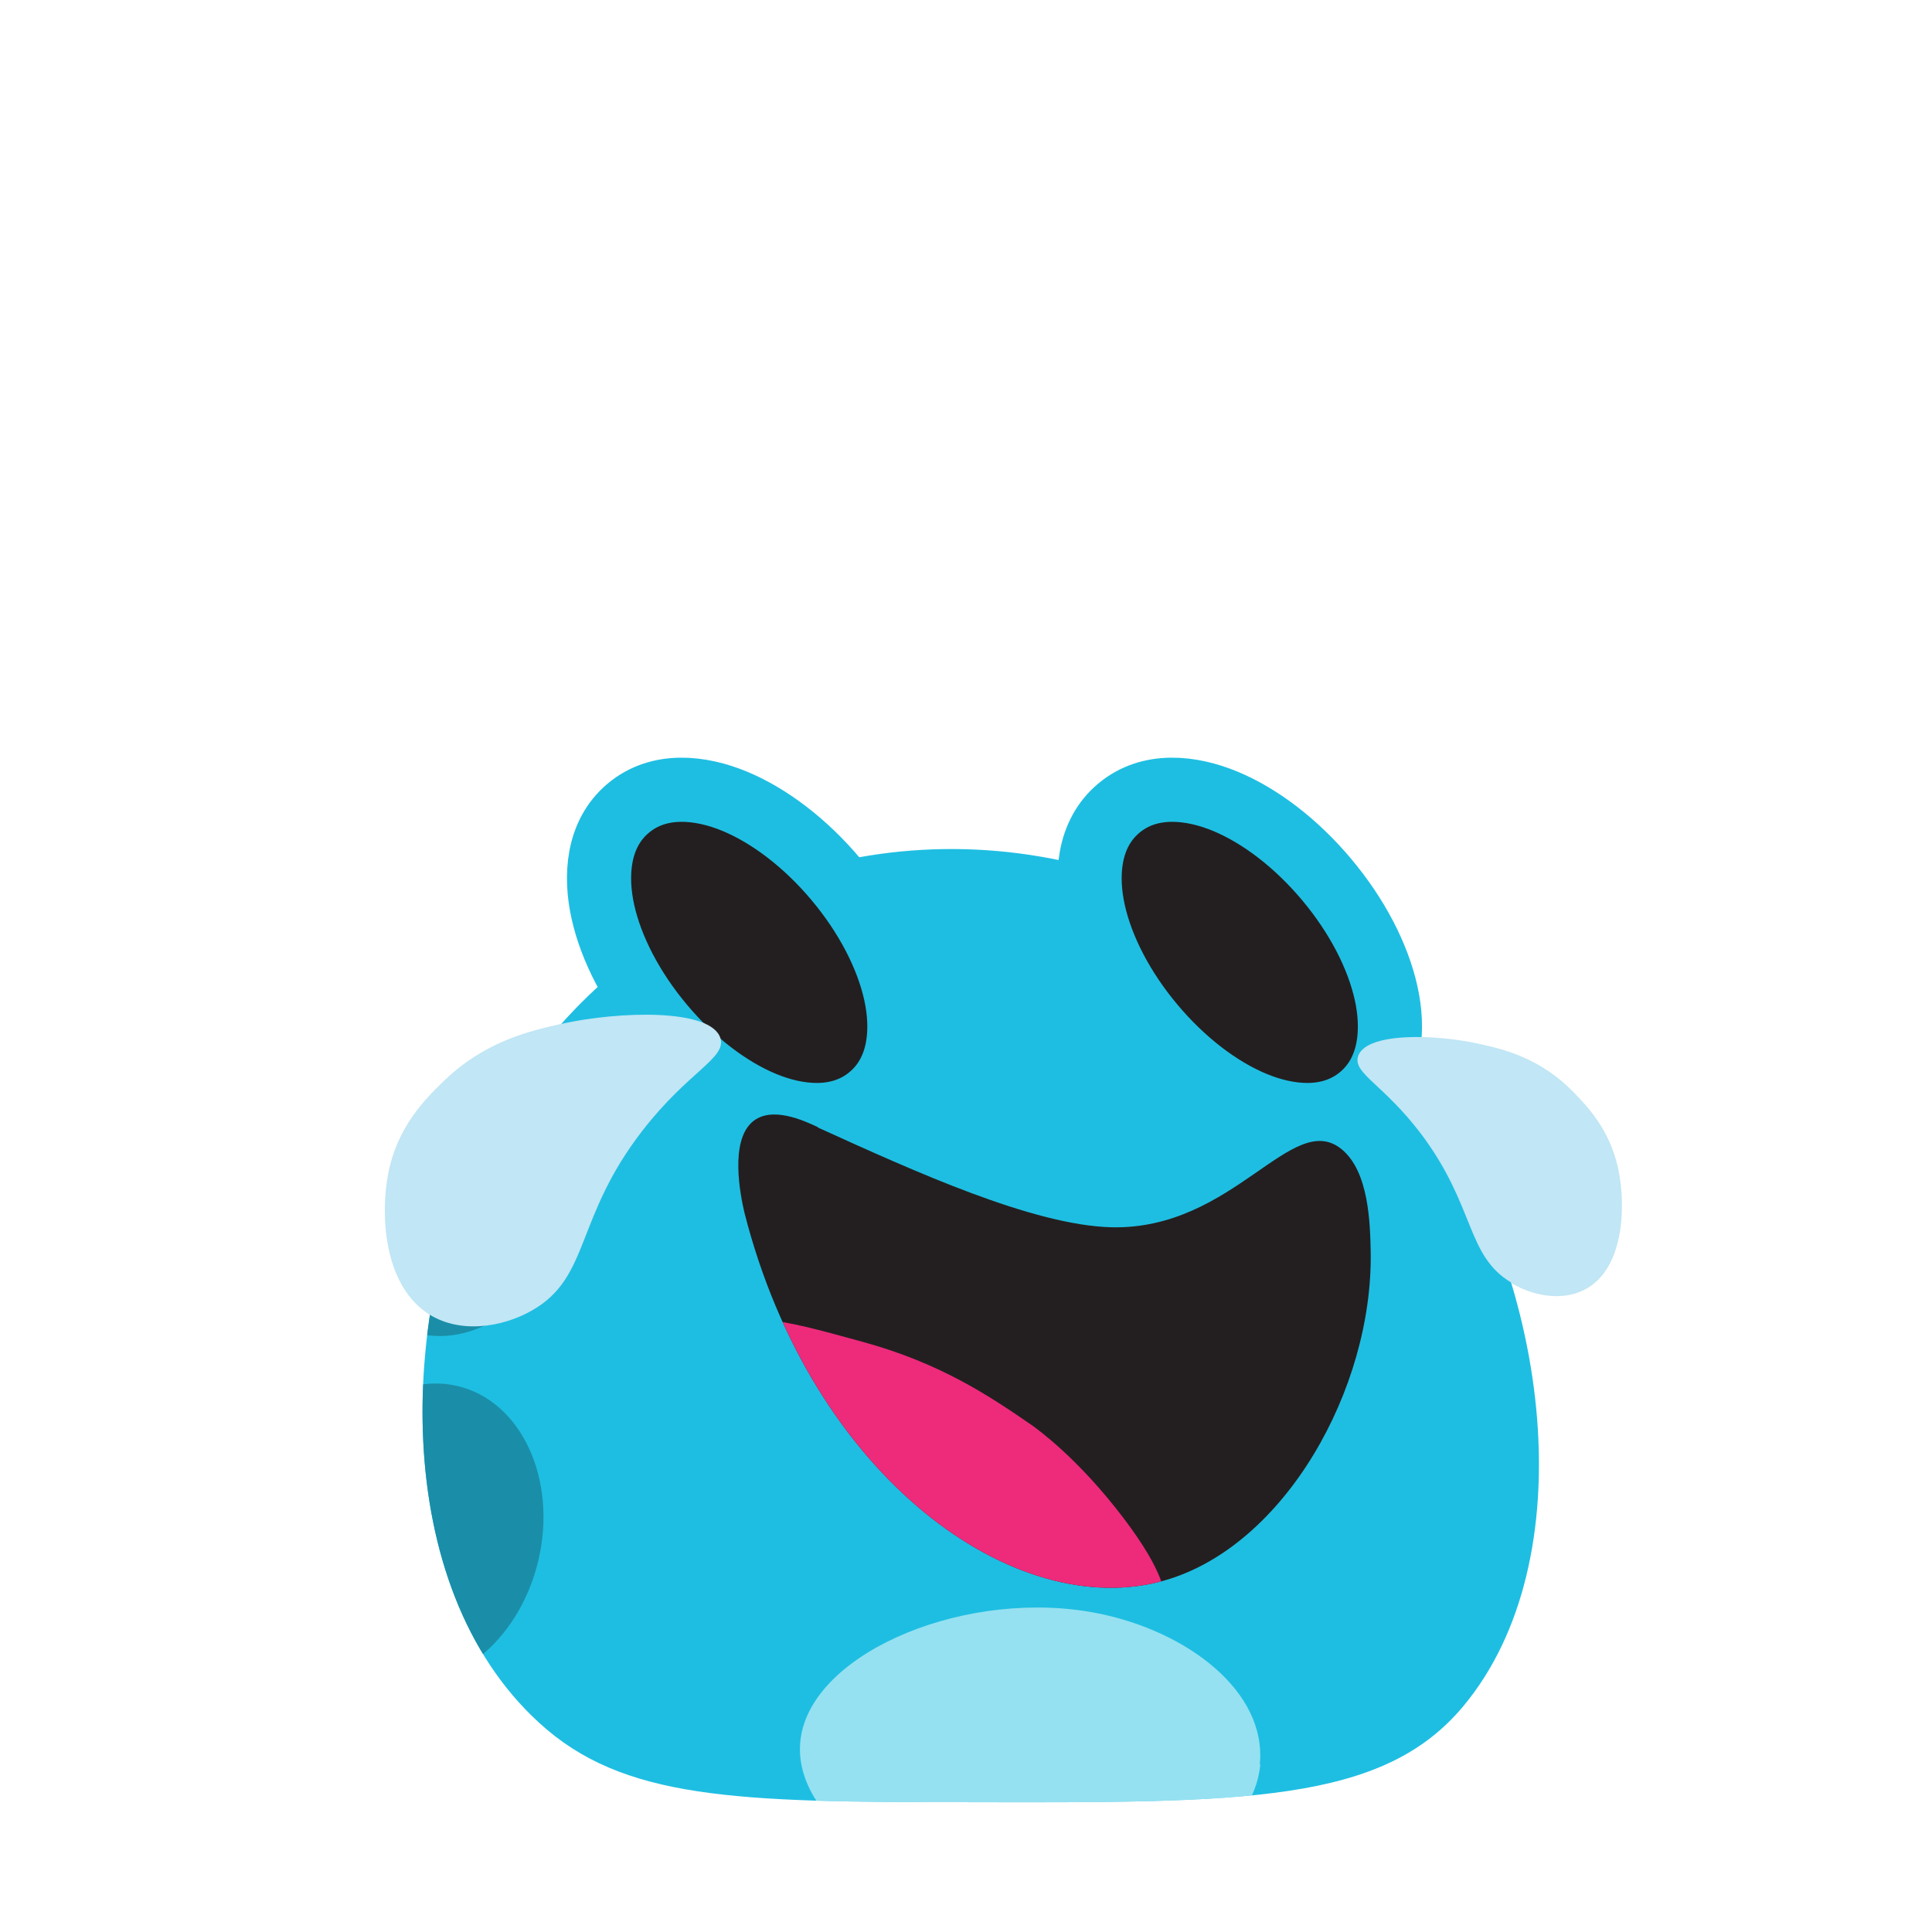
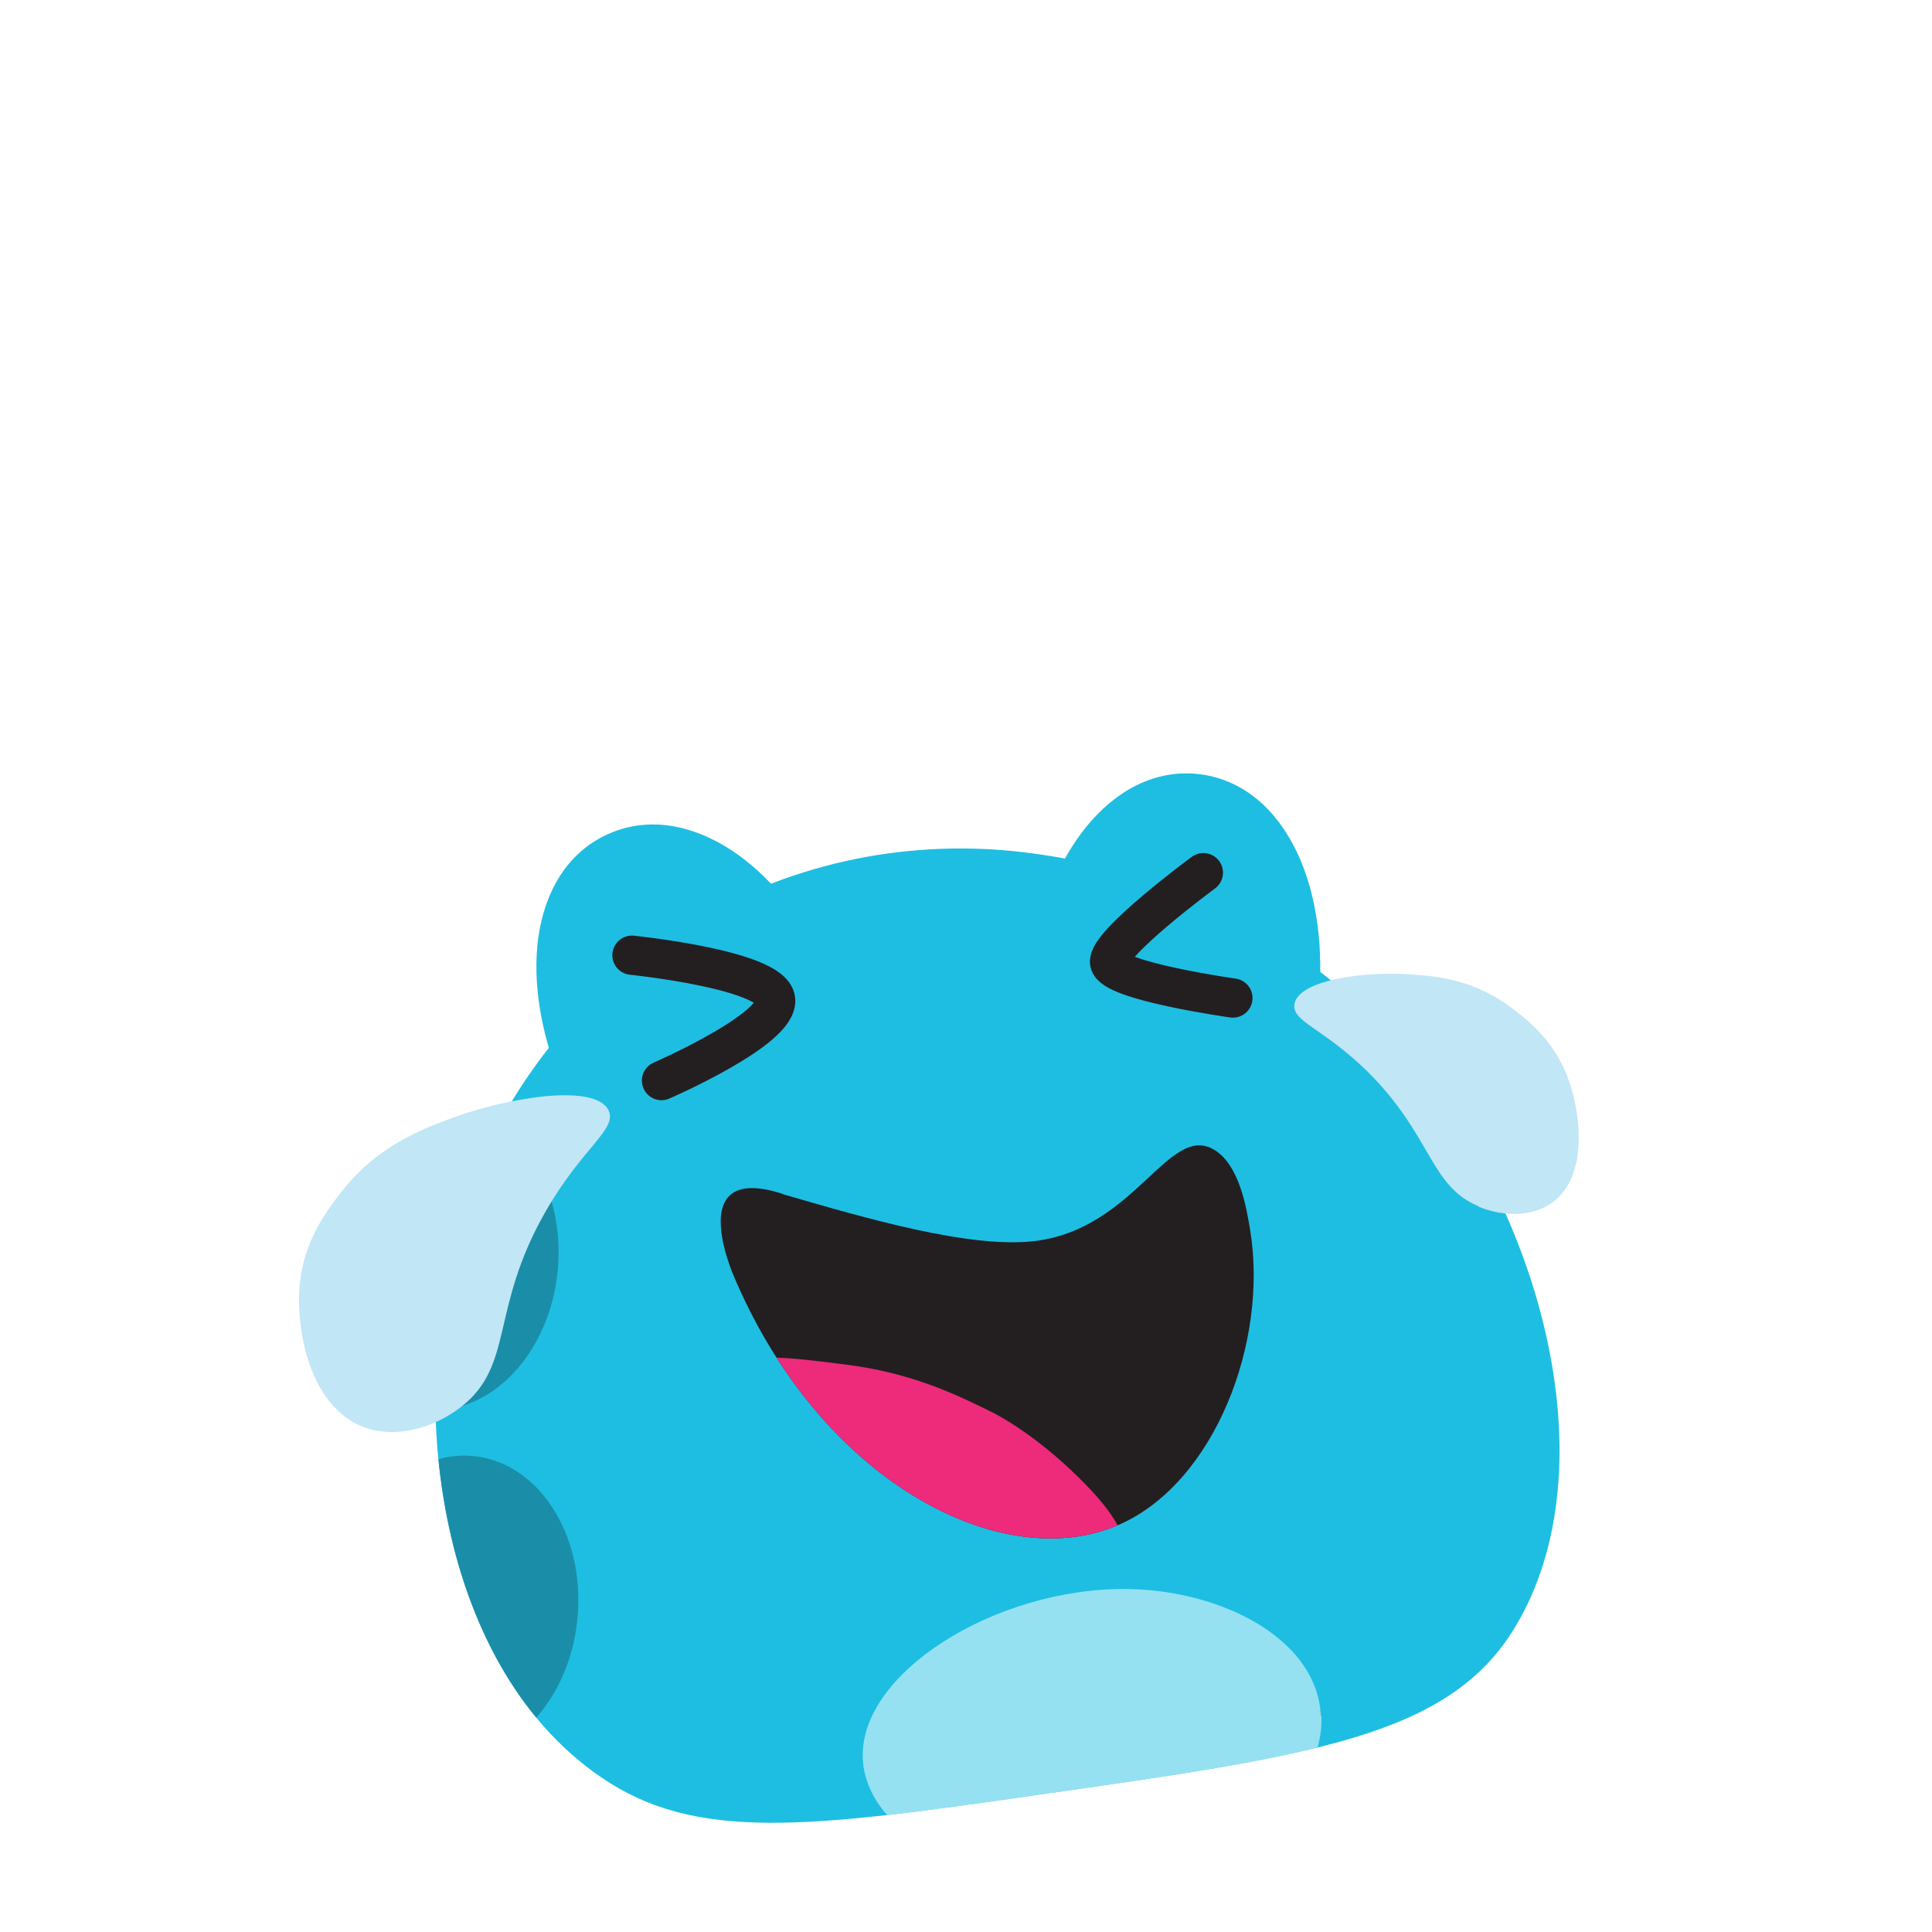
<svg xmlns="http://www.w3.org/2000/svg" width="256" height="256" viewBox="0 0 256 256" fill="none">
-   <path d="M64.36 150.32C52.76 173.44 51.56 210.08 71.4 228.24C82.52 238.48 97.56 238.8 128.12 238.8C164.92 238.88 183.24 238.96 193.96 226C209.88 206.8 205.64 170.4 188.84 145.92C171.4 120.48 145 114.72 137.96 113.52C106.76 108.16 77.32 124.48 64.44 150.32H64.36Z" fill="#1EBEE2" />
-   <mask id="mask0_669_2134" style="mask-type:alpha" maskUnits="userSpaceOnUse" x="55" y="112" width="149" height="127">
-     <path d="M64.36 150.32C52.76 173.44 51.56 210.08 71.4 228.24C82.52 238.48 97.56 238.8 128.12 238.8C164.92 238.88 183.24 238.96 193.96 226C209.88 206.8 205.64 170.4 188.84 145.92C171.4 120.48 145 114.72 137.96 113.52C106.76 108.16 77.32 124.48 64.44 150.32H64.36Z" fill="#00BF00" />
+   <path d="M61.564 159.4C53.389 183.941 57.441 220.376 79.674 235.513C92.144 244.057 107.075 242.223 137.321 237.853C173.754 232.67 191.898 230.129 200.654 215.77C213.665 194.49 204.263 159.071 184.135 137.245C163.237 114.56 136.284 112.635 129.145 112.454C97.499 111.61 70.696 131.972 61.643 159.389L61.564 159.4Z" fill="#1EBEE2" />
+   <mask id="mask0_725_876" style="mask-type:alpha" maskUnits="userSpaceOnUse" x="57" y="112" width="150" height="130">
+     <path d="M61.564 159.4C53.389 183.941 57.441 220.376 79.674 235.513C92.144 244.057 107.075 242.223 137.321 237.853C173.754 232.67 191.898 230.129 200.654 215.77C213.665 194.49 204.263 159.071 184.135 137.245C163.237 114.56 136.284 112.635 129.145 112.454C97.499 111.61 70.696 131.972 61.643 159.389L61.564 159.4Z" fill="#1A8EA8" />
  </mask>
-   <g mask="url(#mask0_669_2134)">
-     <path opacity="0.71" d="M166.999 233.79C166.039 243.59 153.849 250.63 141.649 251.83C123.219 253.58 103.969 241.94 106.169 229.88C108.229 218.65 128.429 210.37 145.489 213.78C157.269 216.13 167.889 224.09 166.929 233.79H166.999Z" fill="#C5F0F6" />
-     <path d="M75.32 160.83C77.89 150.05 73.11 139.68 64.65 137.66C56.18 135.64 47.24 142.74 44.66 153.52C42.09 164.3 46.87 174.67 55.33 176.69C63.8 178.71 72.74 171.61 75.32 160.83Z" fill="#1A8EA8" />
-     <path d="M71.32 206.83C73.89 196.05 69.11 185.68 60.65 183.66C52.18 181.64 43.24 188.74 40.66 199.52C38.09 210.3 42.87 220.67 51.33 222.69C59.8 224.71 68.74 217.61 71.32 206.83Z" fill="#1A8EA8" />
+   <g mask="url(#mask0_725_876)">
+     <path opacity="0.71" d="M175.084 227.335C175.535 237.172 164.477 245.882 152.574 248.815C134.584 253.182 113.867 244.415 114.32 232.164C114.753 220.755 133.561 209.671 150.934 210.607C162.929 211.248 174.578 217.607 175.015 227.345L175.084 227.335Z" fill="#C5F0F6" />
+     <path d="M73.914 168.235C74.916 157.198 68.702 147.619 60.04 146.829C51.368 146.041 43.535 154.347 42.523 165.385C41.521 176.421 47.735 186.001 56.397 186.791C65.069 187.579 72.902 179.273 73.914 168.235Z" fill="#1A8EA8" />
+     <path d="M76.533 214.333C77.535 203.296 71.321 193.716 62.659 192.927C53.987 192.139 46.155 200.444 45.143 211.482C44.141 222.519 50.354 232.099 59.016 232.888C67.688 233.676 75.521 225.371 76.533 214.333Z" fill="#1A8EA8" />
  </g>
-   <path d="M83.244 107.091C87.351 103.644 92.898 104.328 97.333 106.164C101.985 108.09 106.766 111.746 110.786 116.538C114.807 121.329 117.577 126.672 118.666 131.587C119.704 136.274 119.414 141.855 115.307 145.302C111.199 148.748 105.652 148.065 101.217 146.229C96.565 144.303 91.785 140.647 87.765 135.855C83.744 131.064 80.973 125.721 79.884 120.806C78.846 116.119 79.137 110.537 83.244 107.091Z" fill="#231F20" stroke="#1EBEE2" stroke-width="8.5" />
-   <path d="M148.244 107.091C152.351 103.644 157.898 104.328 162.333 106.164C166.985 108.09 171.766 111.746 175.786 116.538C179.807 121.329 182.577 126.672 183.666 131.587C184.704 136.274 184.414 141.855 180.307 145.302C176.199 148.748 170.652 148.065 166.217 146.229C161.565 144.303 156.785 140.647 152.765 135.855C148.744 131.064 145.973 125.721 144.884 120.806C143.846 116.119 144.137 110.537 148.244 107.091Z" fill="#231F20" stroke="#1EBEE2" stroke-width="8.5" />
-   <path d="M70.525 173.623C66.685 175.843 60.748 176.915 56.421 173.862C50.806 169.874 50.392 160.801 51.458 155.418C52.684 149.231 56.411 145.578 58.591 143.448C64.09 138.002 70.206 136.6 74.299 135.685C82.126 133.942 94.262 133.627 95.463 137.577C96.239 140.24 91.259 141.92 85.172 149.758C76.12 161.401 78.261 169.196 70.525 173.623Z" fill="#C1E6F5" />
-   <path d="M200.271 170.018C203.3 171.848 207.905 172.711 211.153 170.118C215.329 166.776 215.385 159.17 214.381 154.675C213.212 149.536 210.249 146.524 208.502 144.721C204.108 140.209 199.338 139.063 196.15 138.35C190.077 136.967 180.751 136.777 179.92 140.078C179.401 142.283 183.264 143.662 188.246 150.174C195.551 159.865 194.215 166.357 200.279 169.967L200.271 170.018Z" fill="#C1E6F5" />
-   <path d="M108.376 149.353C106.529 148.491 102.155 146.447 99.639 148.702C96.721 151.33 98.07 158.243 98.642 160.684C107.585 195.814 134.53 215.048 154.287 209.424C170.187 204.91 181.937 184.057 181.625 165.865C181.545 162.194 181.421 155.28 177.786 152.288C171.217 146.899 163.489 162.996 147.276 162.621C136.834 162.352 121.132 155.199 108.382 149.404L108.376 149.353Z" fill="#231F20" />
-   <mask id="mask1_669_2134" style="mask-type:alpha" maskUnits="userSpaceOnUse" x="97" y="147" width="85" height="64">
-     <path d="M108.376 149.353C106.529 148.491 102.155 146.447 99.639 148.702C96.721 151.33 98.07 158.243 98.642 160.684C107.585 195.814 134.53 215.048 154.287 209.424C170.187 204.91 181.937 184.057 181.625 165.865C181.545 162.194 181.421 155.28 177.786 152.288C171.217 146.899 163.489 162.996 147.276 162.621C136.834 162.352 121.132 155.199 108.382 149.404L108.376 149.353Z" fill="#231F20" />
+   <path d="M82.249 114.421C87.126 112.193 92.29 114.33 96.076 117.281C100.047 120.376 103.681 125.174 106.279 130.864C108.878 136.553 110.125 142.441 109.865 147.469C109.617 152.263 107.85 157.565 102.973 159.793C98.096 162.02 92.931 159.884 89.146 156.932C85.175 153.837 81.542 149.039 78.943 143.35C76.345 137.66 75.097 131.772 75.357 126.745C75.605 121.951 77.372 116.648 82.249 114.421Z" fill="#1EBEE2" stroke="#1EBEE2" stroke-width="8.5" />
+   <path d="M158.409 106.798C163.733 107.431 167.033 111.941 168.732 116.431C170.515 121.139 171.124 127.127 170.386 133.338C169.647 139.549 167.651 145.227 164.815 149.386C162.11 153.352 157.844 156.963 152.52 156.33C147.196 155.697 143.895 151.187 142.196 146.697C140.413 141.989 139.805 136.001 140.543 129.79C141.282 123.579 143.277 117.901 146.113 113.742C148.818 109.776 153.084 106.165 158.409 106.798Z" fill="#1EBEE2" stroke="#1EBEE2" stroke-width="8.5" />
+   <path d="M103.671 158.178C102.056 157.691 98.228 156.533 96.433 158.679C94.353 161.179 96.277 166.685 97.035 168.617C108.525 196.35 132.886 208.924 148.412 201.975C160.909 196.393 168.069 177.91 165.66 163.037C165.16 160.038 164.239 154.386 160.906 152.365C154.883 148.726 150.456 162.833 137.124 164.446C128.534 165.462 114.818 161.459 103.682 158.22L103.671 158.178Z" fill="#231F20" />
+   <mask id="mask1_725_876" style="mask-type:alpha" maskUnits="userSpaceOnUse" x="95" y="151" width="72" height="53">
+     <path d="M103.671 158.178C102.056 157.691 98.228 156.533 96.433 158.679C94.353 161.179 96.277 166.685 97.035 168.617C108.525 196.35 132.886 208.924 148.412 201.975C160.909 196.393 168.069 177.91 165.66 163.037C165.16 160.038 164.239 154.386 160.906 152.365C154.883 148.726 150.456 162.833 137.124 164.446C128.534 165.462 114.818 161.459 103.682 158.22L103.671 158.178Z" fill="#231F20" />
  </mask>
-   <g mask="url(#mask1_669_2134)">
-     <path d="M144.592 231.307C141.95 233.162 139.901 233.117 139.21 233.075C120.586 232.075 109.609 216.041 109.609 216.041C102.533 205.716 93.088 185.985 95.619 178.045C97.214 173.13 102.917 174.661 114.289 177.796C124.659 180.629 131.183 185.022 136.773 188.88C137.36 189.315 142.782 193.123 148.887 201.174C154.219 208.224 154.667 211.352 154.505 213.841C154.119 221.002 148.644 228.482 144.592 231.307Z" fill="#EE2A7B" />
+   <g mask="url(#mask1_725_876)">
+     <path d="M143.058 221.057C141.113 222.89 139.428 223.096 138.856 223.143C123.474 224.529 112.579 212.688 112.579 212.688C105.557 205.064 95.48 190.011 96.614 183.203C97.339 178.987 102.194 179.566 111.886 180.788C120.721 181.883 126.588 184.71 131.626 187.211C132.158 187.497 137.053 189.977 143.01 195.852C148.215 200.998 148.953 203.509 149.115 205.568C149.646 211.483 146.045 218.261 143.058 221.057Z" fill="#EE2A7B" />
  </g>
+   <path d="M83.737 126.572C83.737 126.572 102.196 128.452 102.768 132.411C103.34 136.37 87.653 143.183 87.653 143.183M159.451 115.633C159.451 115.633 146.667 125.058 147.025 127.532C147.382 130.006 163.367 132.244 163.367 132.244" stroke="#231F20" stroke-width="5.2" stroke-linecap="round" />
+   <path d="M195.927 159.891C199.186 161.269 203.867 161.465 206.71 158.434C210.366 154.529 209.334 146.993 207.697 142.688C205.805 137.769 202.442 135.211 200.455 133.677C195.461 129.84 190.576 129.388 187.319 129.138C181.111 128.637 171.853 129.783 171.504 133.169C171.305 135.426 175.326 136.238 181.188 141.97C189.803 150.518 189.409 157.134 195.927 159.839L195.927 159.891Z" fill="#C1E6F5" />
+   <path d="M61.123 186.399C57.639 189.145 51.916 191.055 47.197 188.652C41.069 185.509 39.363 176.587 39.648 171.108C39.976 164.808 43.143 160.66 44.995 158.24C49.66 152.064 55.513 149.801 59.432 148.311C66.93 145.466 78.896 143.42 80.65 147.157C81.799 149.682 77.109 152.056 72.206 160.685C64.912 173.502 68.145 180.911 61.123 186.399Z" fill="#C1E6F5" />
</svg>
